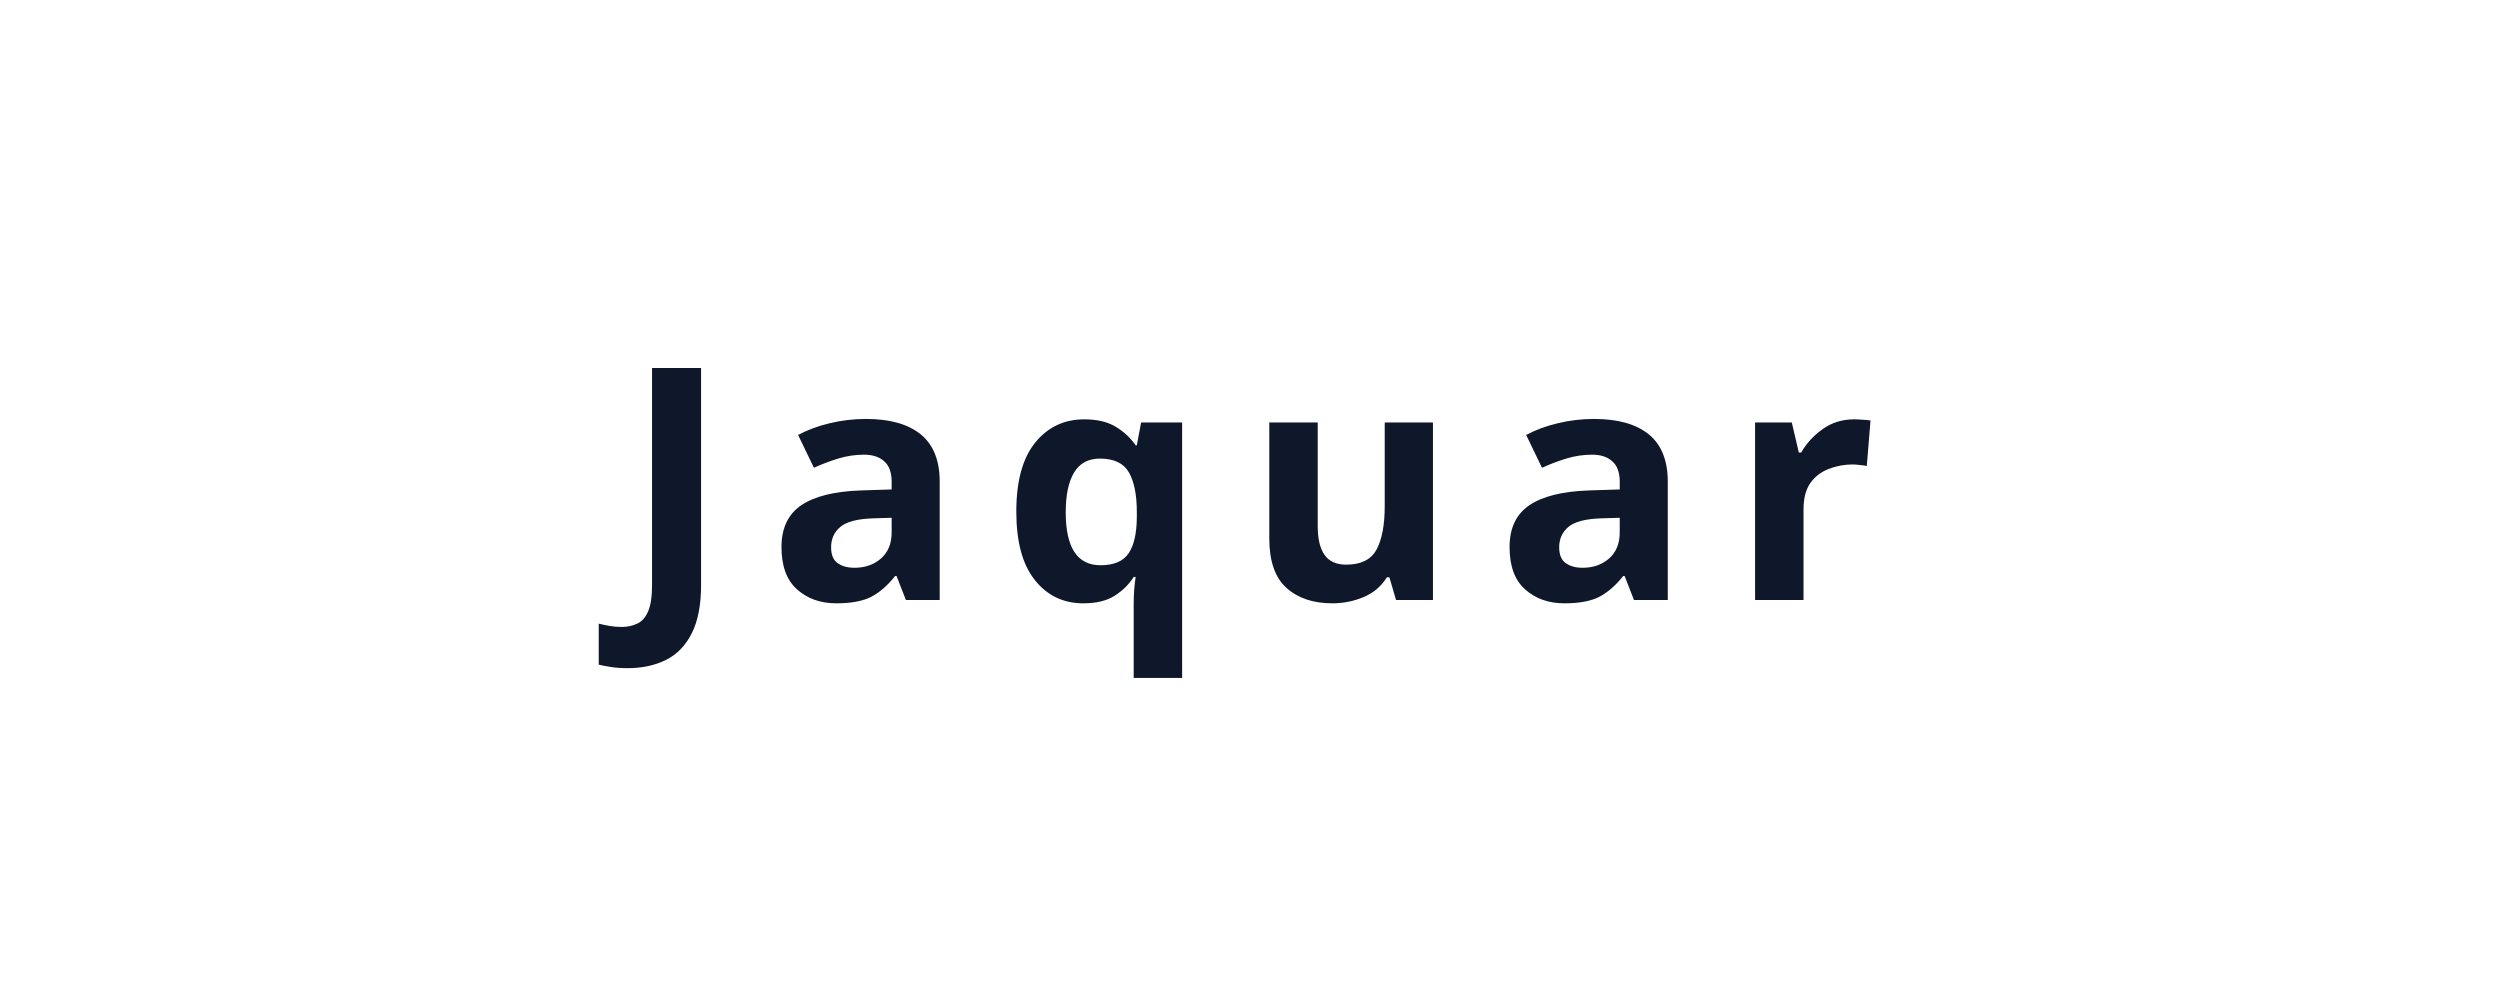
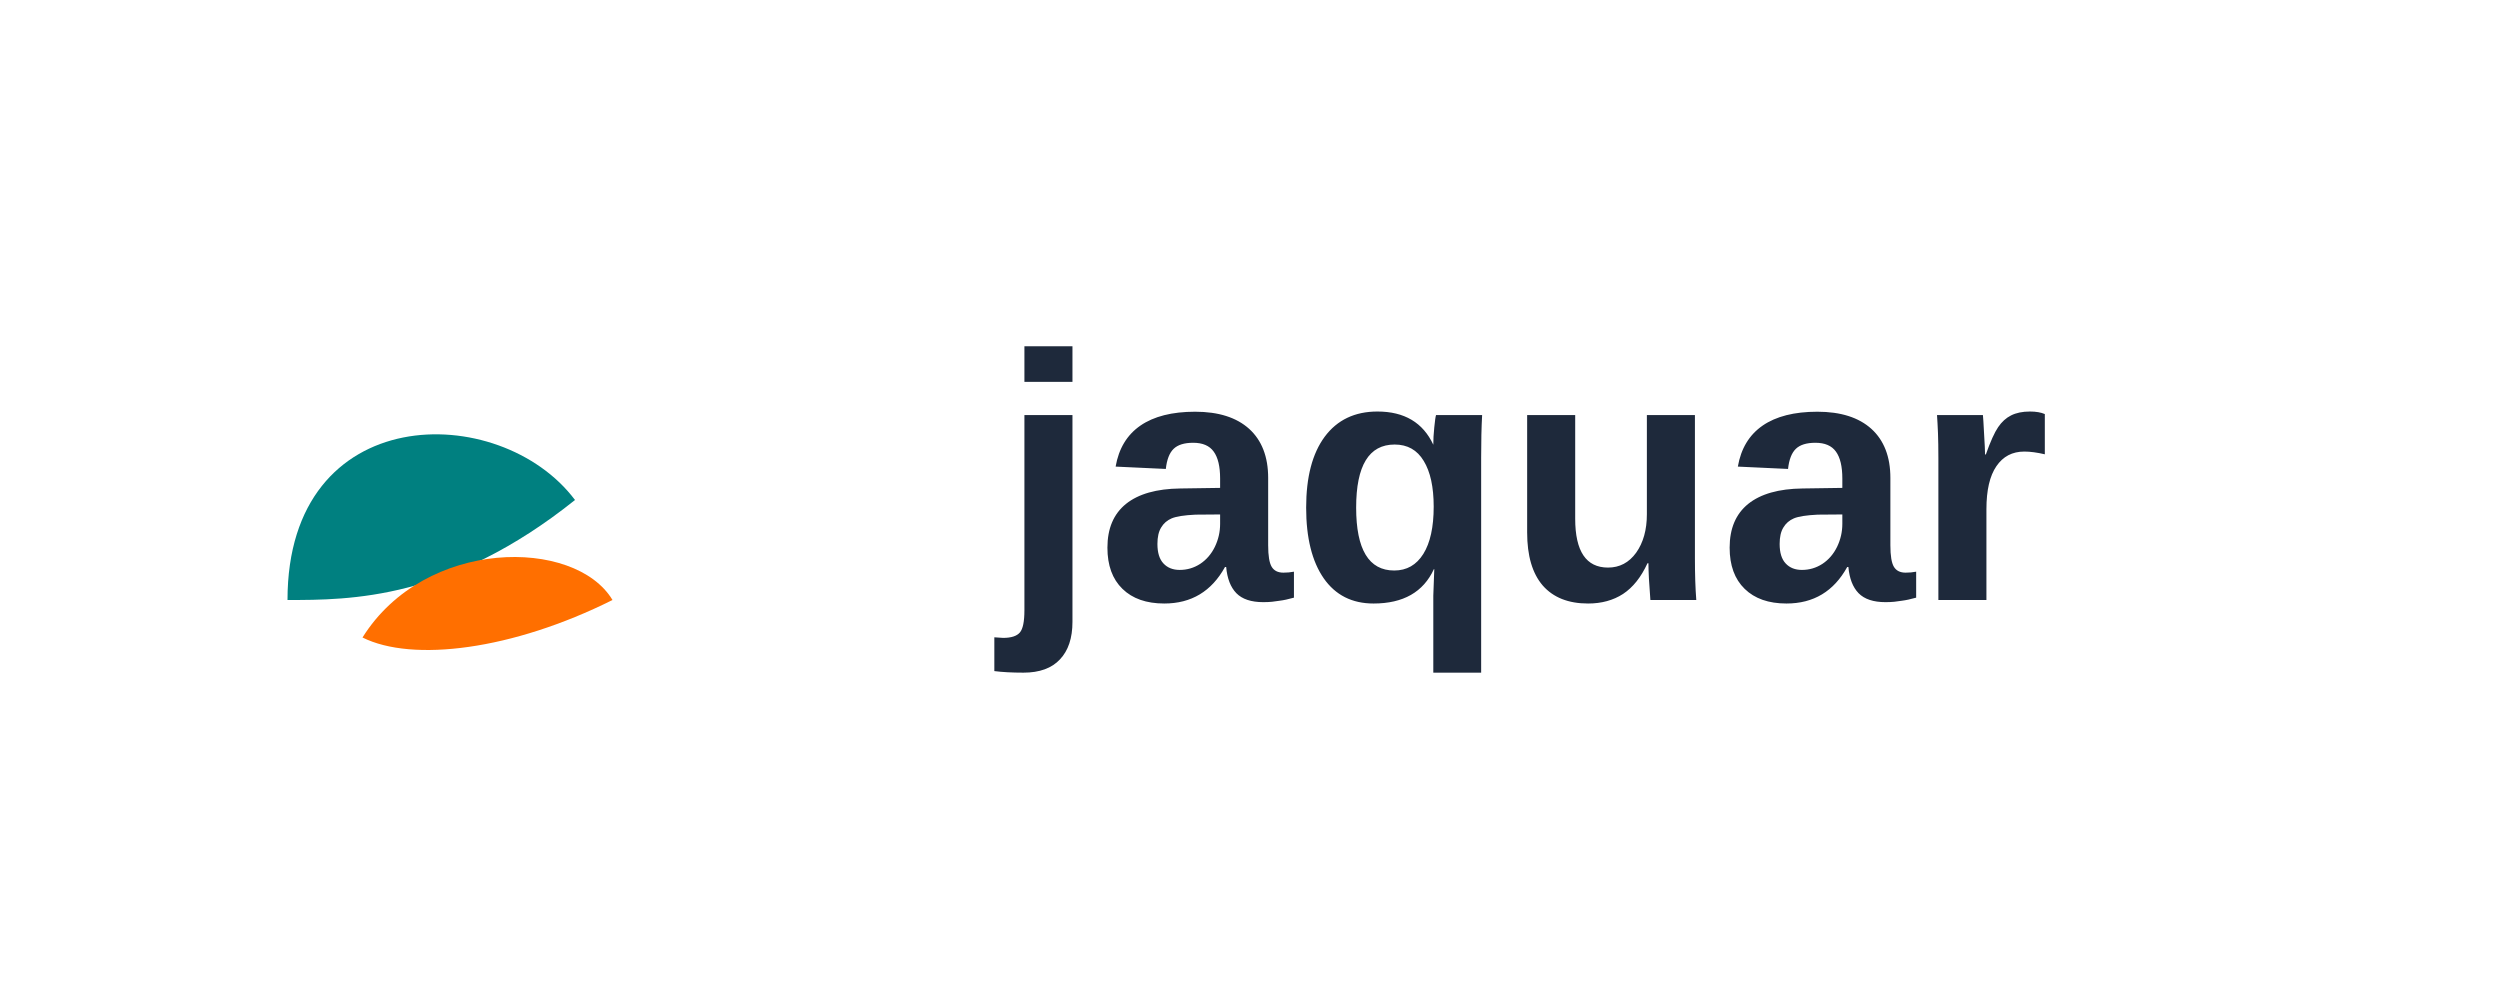
<svg xmlns="http://www.w3.org/2000/svg" viewBox="0 0 200 80" width="100%" height="100%">
-   <text x="100" y="48" font-family="sans-serif" font-size="26" font-weight="700" letter-spacing="3" fill="#0f172a" text-anchor="middle">Jaquar</text>
+   <g transform="translate(18, 24)">
+     <path d="M 5 24 C 5 8, 22 8, 28 16 C 18 24, 10 24, 5 24 Z" fill="#008080" />
+     <path d="M 11 27 C 16 19, 28 19, 31 24 C 23 28, 15 29, 11 27 Z" fill="#FF6F00" />
+   </g>
+   <text x="122" y="48" font-family="'Montserrat', 'Helvetica Neue', Arial, sans-serif" font-size="28" font-weight="800" fill="#1E293B" text-anchor="middle">jaquar</text>
</svg>
